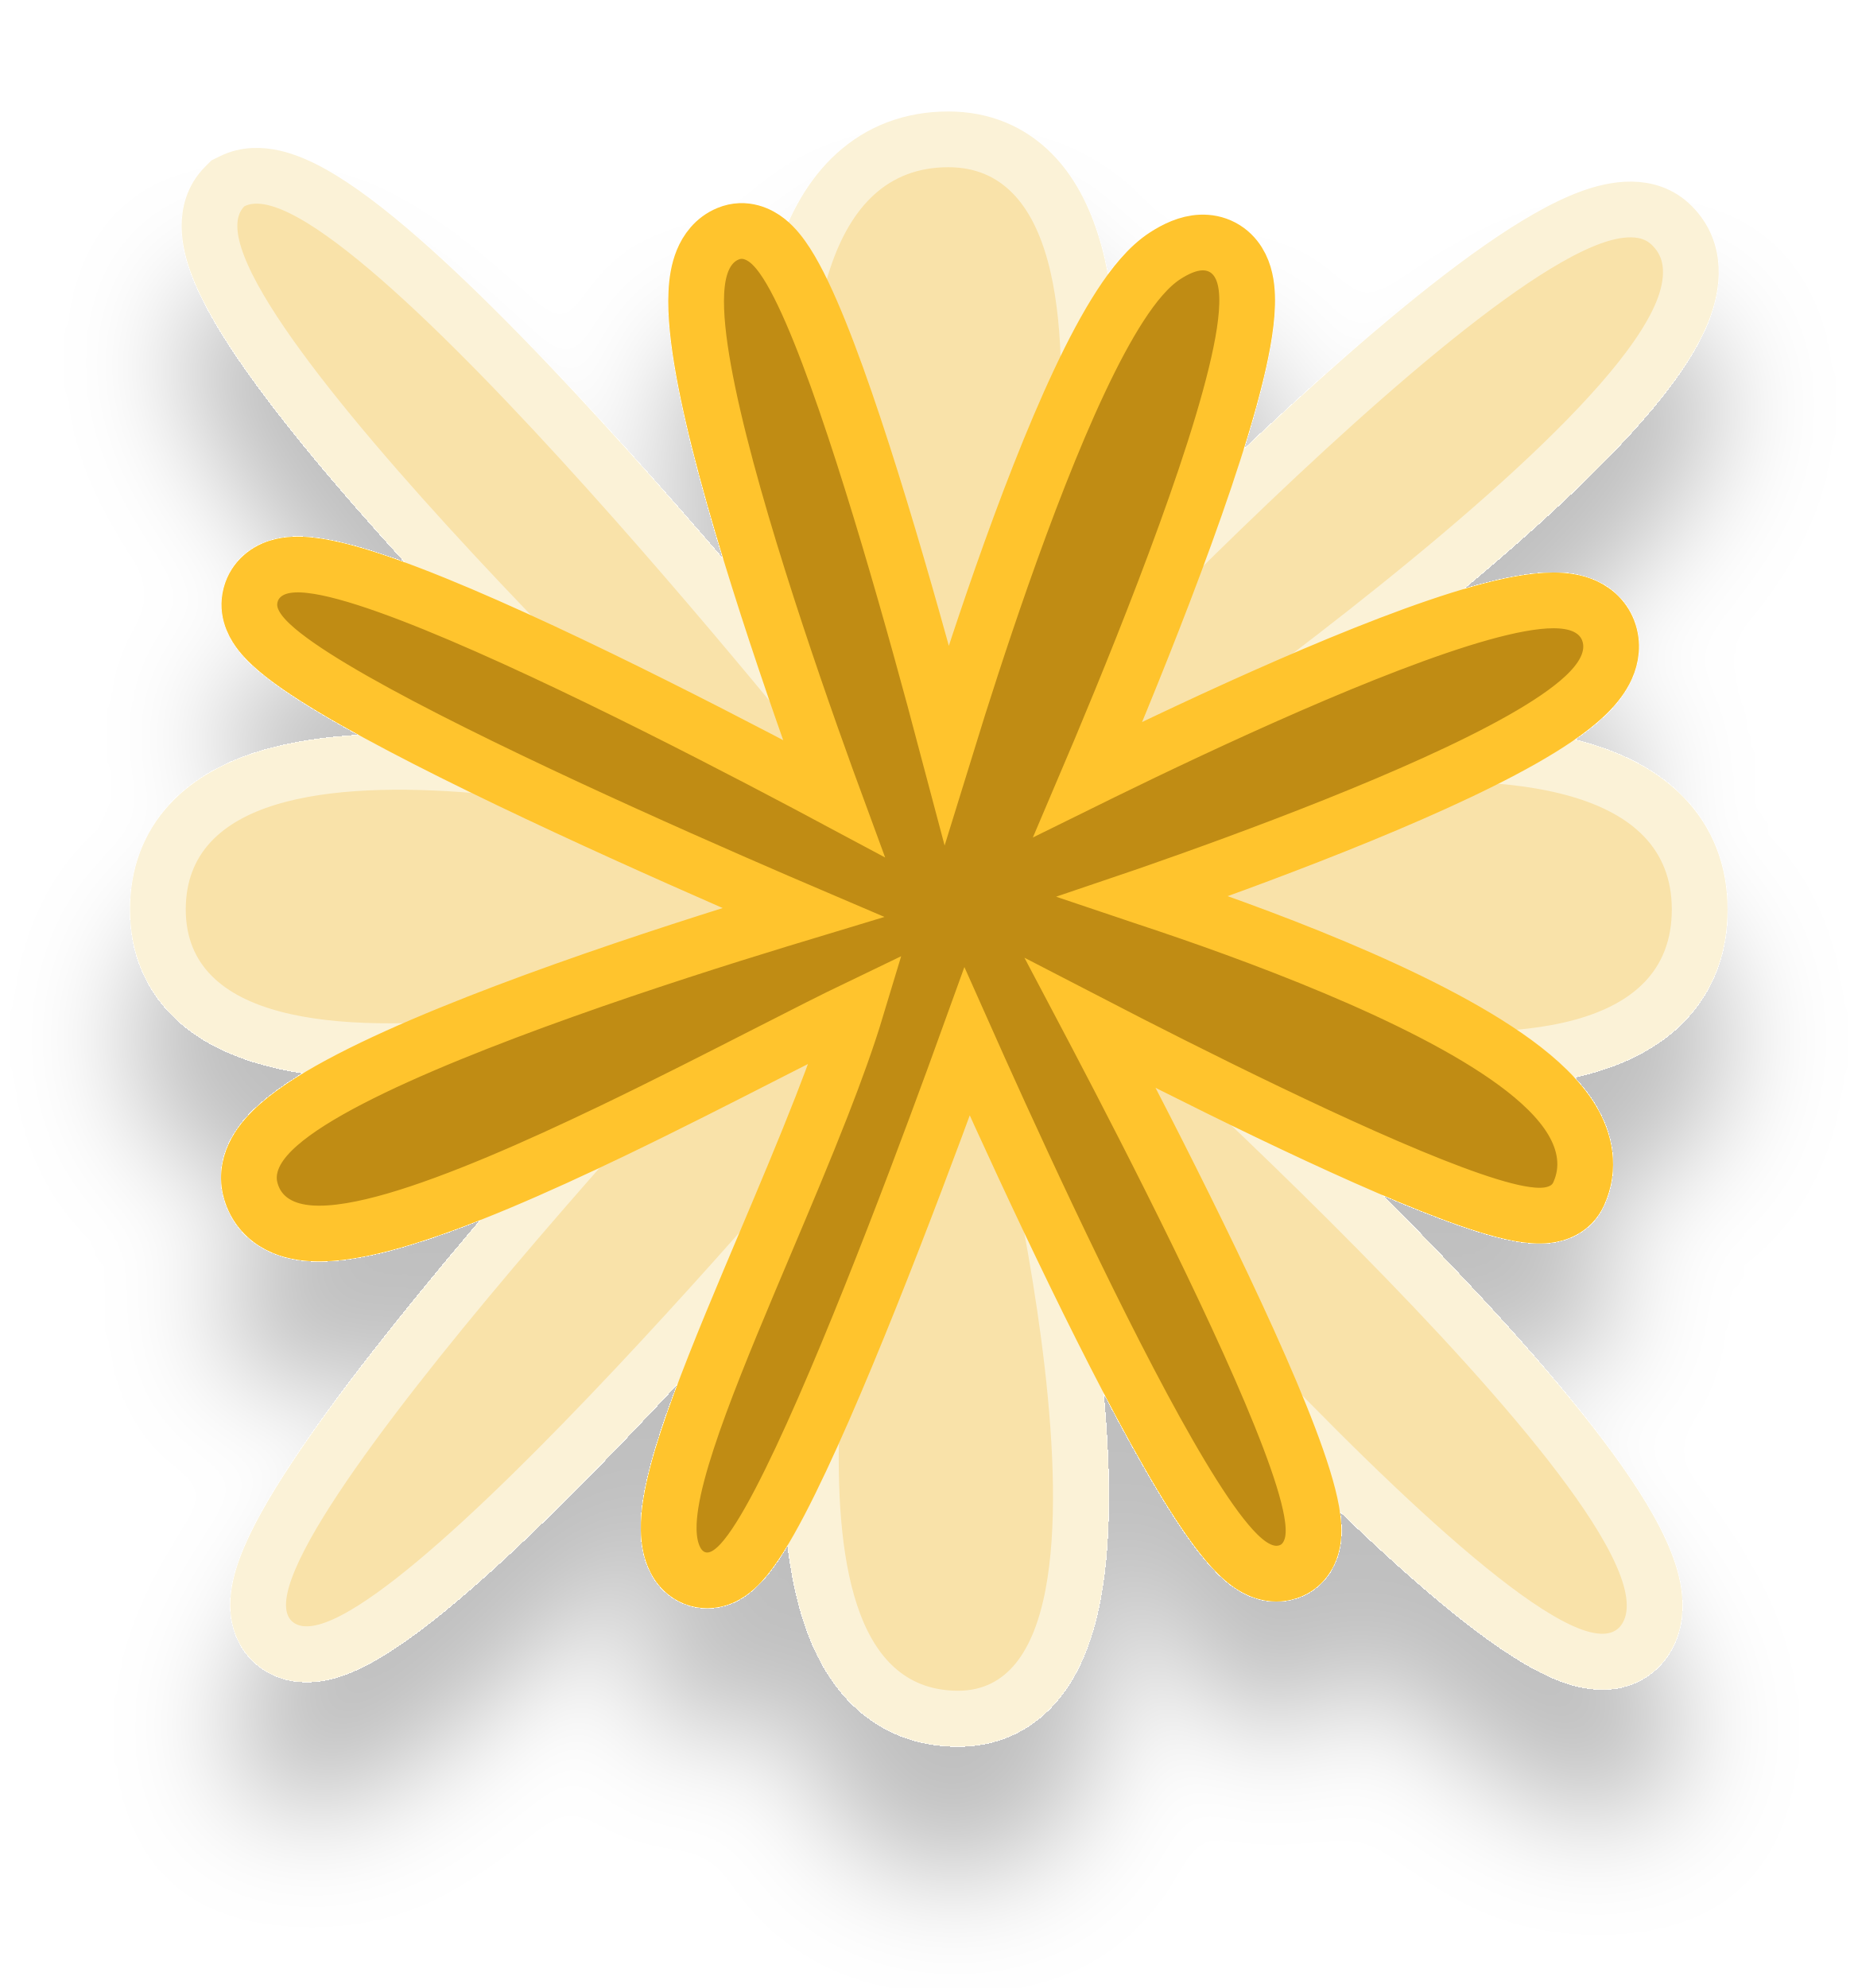
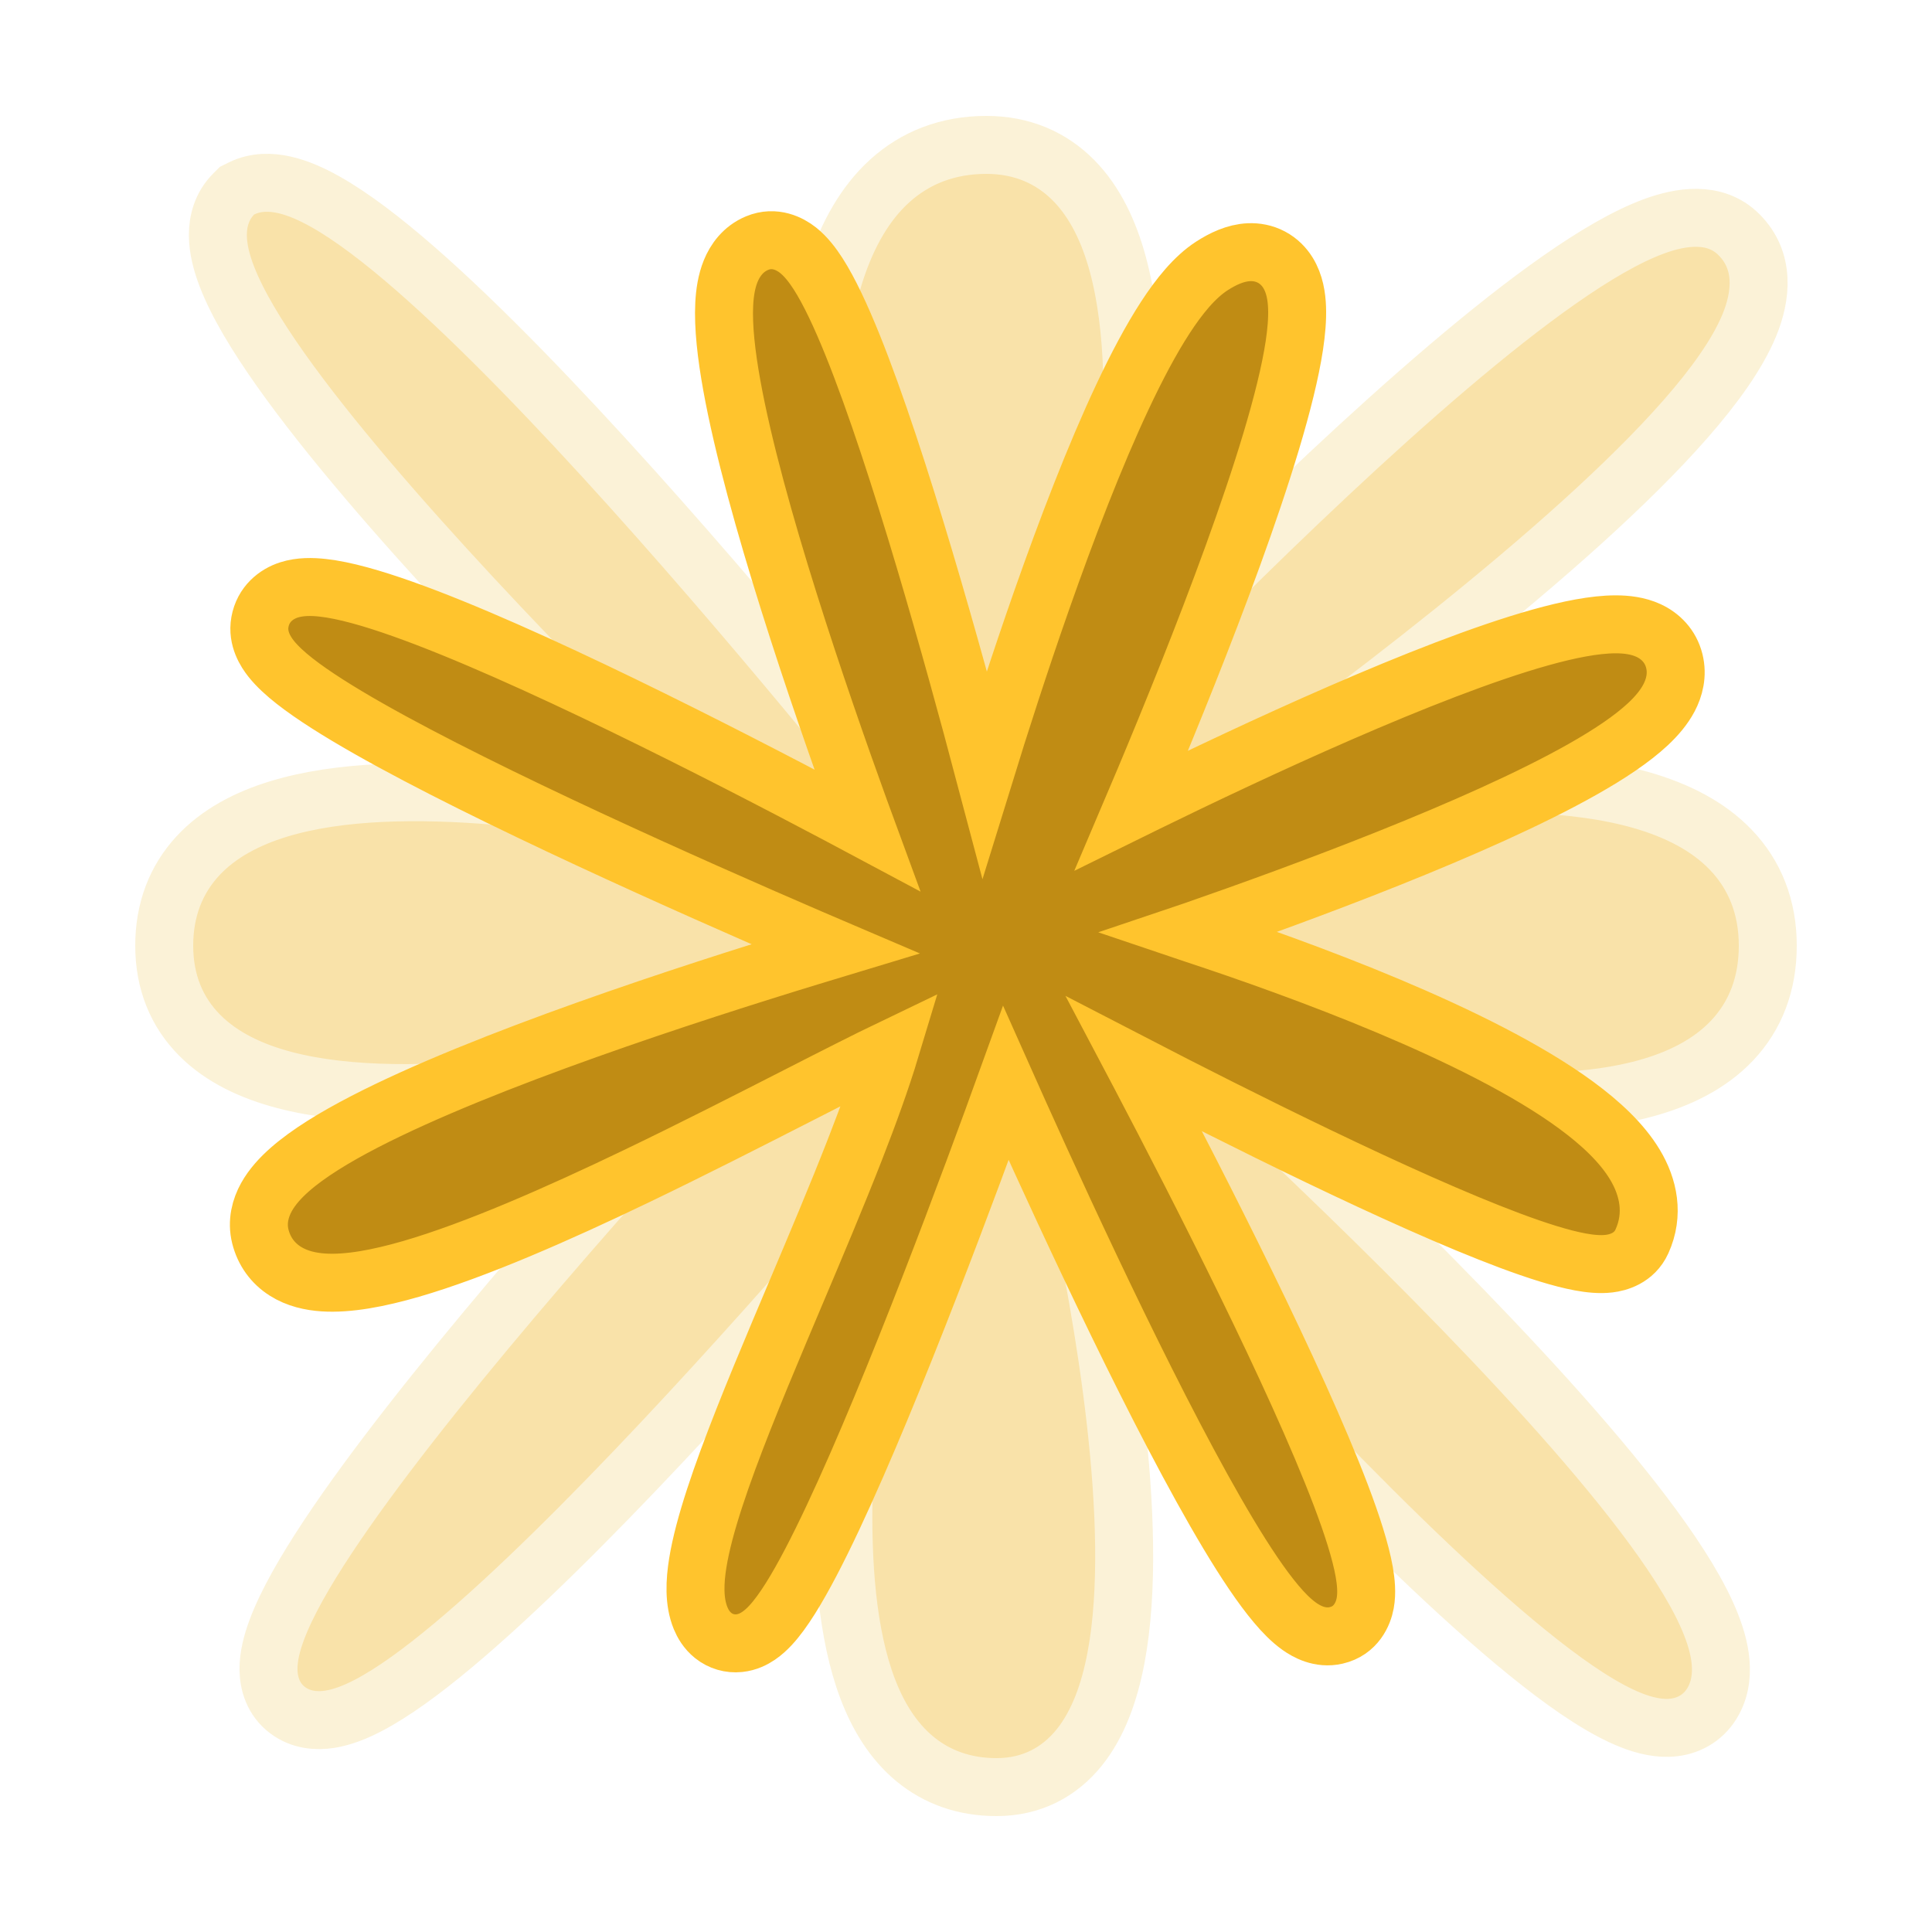
- <svg xmlns="http://www.w3.org/2000/svg" width="100" height="107" viewBox="0 0 100 107" fill="none">
-   <g filter="url(#filter0_d_301_505)">
-     <path d="M35.05 41.779C35.401 42.124 35.738 42.454 36.06 42.769C33.17 42.166 29.419 41.506 25.651 41.192C21.721 40.864 17.606 40.897 14.413 41.874C12.804 42.366 11.321 43.131 10.232 44.312C9.112 45.527 8.5 47.084 8.5 48.949C8.5 50.837 9.153 52.397 10.339 53.588C11.486 54.741 13.04 55.458 14.716 55.9C18.049 56.779 22.353 56.696 26.475 56.256C30.636 55.812 34.779 54.986 37.869 54.274C37.927 54.261 37.984 54.248 38.04 54.235C37.633 54.677 37.197 55.151 36.739 55.652C33.886 58.77 30.122 62.966 26.486 67.266C22.86 71.554 19.326 75.986 16.956 79.567C15.78 81.345 14.836 82.993 14.329 84.352C14.078 85.023 13.891 85.735 13.897 86.413C13.904 87.122 14.135 87.955 14.89 88.521C15.592 89.046 16.406 89.092 17.068 88.989C17.726 88.886 18.399 88.617 19.043 88.282C20.339 87.611 21.851 86.503 23.452 85.164C26.675 82.471 30.533 78.609 34.22 74.691C37.915 70.764 41.475 66.742 44.108 63.704C44.474 63.281 44.823 62.878 45.151 62.496C45.001 63.547 44.839 64.685 44.676 65.894C44.207 69.397 43.756 73.392 43.667 77.165C43.58 80.902 43.842 84.591 44.906 87.399C45.444 88.82 46.221 90.103 47.346 91.036C48.496 91.99 49.919 92.5 51.579 92.5C53.391 92.5 54.833 91.73 55.867 90.443C56.85 89.219 57.424 87.586 57.758 85.839C58.426 82.341 58.234 77.801 57.729 73.413C57.243 69.196 56.452 64.993 55.759 61.757C56.065 62.105 56.386 62.468 56.718 62.845C59.711 66.225 63.739 70.679 67.871 74.956C71.991 79.22 76.26 83.357 79.725 86.073C81.438 87.416 83.061 88.498 84.431 89.038C85.108 89.305 85.877 89.502 86.635 89.413C87.492 89.313 88.241 88.853 88.685 88.04C89.089 87.3 89.13 86.486 89.027 85.755C88.923 85.023 88.659 84.258 88.311 83.497C87.614 81.975 86.465 80.227 85.066 78.38C82.256 74.673 78.238 70.322 74.163 66.195C70.08 62.058 65.902 58.107 62.747 55.193C62.531 54.993 62.319 54.798 62.112 54.608C65.189 55.355 69.111 56.178 73.05 56.648C77.288 57.154 81.719 57.276 85.153 56.34C86.883 55.869 88.477 55.099 89.648 53.863C90.85 52.593 91.5 50.943 91.5 48.949C91.5 46.939 90.821 45.276 89.591 43.99C88.394 42.74 86.764 41.937 84.986 41.423C81.453 40.404 76.881 40.405 72.492 40.798C68.957 41.115 65.434 41.697 62.483 42.28C66.072 39.716 70.724 36.29 75.21 32.686C79.798 29 84.276 25.078 87.253 21.677C88.73 19.991 89.928 18.332 90.549 16.823C91.162 15.332 91.374 13.509 90.007 12.144C88.748 10.886 86.936 11.23 85.63 11.707C84.181 12.237 82.497 13.234 80.723 14.475C77.151 16.973 72.871 20.705 68.784 24.531C64.686 28.367 60.735 32.342 57.812 35.353C57.441 35.736 57.086 36.102 56.75 36.452C57.366 33.405 58.059 29.387 58.402 25.352C58.751 21.253 58.755 16.981 57.858 13.677C57.407 12.017 56.697 10.479 55.576 9.342C54.414 8.163 52.894 7.5 51.053 7.5C49.047 7.5 47.373 8.168 46.051 9.366C44.762 10.535 43.889 12.134 43.295 13.893C42.116 17.386 41.911 21.911 42.107 26.259C42.295 30.416 42.859 34.557 43.396 37.751C43.199 37.512 42.996 37.266 42.788 37.013C40.11 33.772 36.48 29.474 32.681 25.253C28.89 21.042 24.898 16.871 21.5 13.907C19.808 12.432 18.207 11.204 16.813 10.425C16.117 10.037 15.411 9.724 14.726 9.569C14.048 9.415 13.242 9.384 12.488 9.761L12.27 9.869L12.098 10.041C11.472 10.666 11.271 11.465 11.277 12.194C11.283 12.899 11.478 13.63 11.749 14.329C12.291 15.731 13.285 17.375 14.515 19.116C16.993 22.621 20.667 26.848 24.427 30.895C28.198 34.953 32.097 38.875 35.05 41.779Z" fill="#F9E2A9" stroke="#FBF2D7" stroke-width="3" />
-     <path d="M44.492 41.901C44.628 42.275 44.758 42.633 44.883 42.973C44.415 42.723 43.911 42.455 43.374 42.17C40.35 40.568 36.304 38.471 32.232 36.495C28.172 34.526 24.038 32.655 20.851 31.523C19.277 30.964 17.832 30.548 16.708 30.424C16.163 30.363 15.532 30.35 14.957 30.535C14.293 30.748 13.62 31.273 13.454 32.196C13.299 33.06 13.762 33.75 14.029 34.089C14.35 34.495 14.785 34.887 15.253 35.254C16.2 35.997 17.533 36.834 19.075 37.71C22.174 39.471 26.331 41.508 30.47 43.433C34.617 45.362 38.778 47.192 41.899 48.539C42.368 48.741 42.813 48.932 43.232 49.111C42.832 49.232 42.41 49.36 41.967 49.495C38.79 50.465 34.56 51.809 30.361 53.306C26.176 54.798 21.967 56.46 18.858 58.068C17.316 58.866 15.959 59.694 15.007 60.53C14.532 60.947 14.09 61.425 13.79 61.965C13.483 62.52 13.283 63.229 13.475 63.999C13.668 64.768 14.118 65.386 14.767 65.797C15.374 66.182 16.072 66.334 16.73 66.379C18.028 66.466 19.616 66.159 21.271 65.68C24.624 64.707 28.867 62.838 32.959 60.872C35.868 59.474 38.759 57.998 41.247 56.729C42.265 56.209 43.215 55.724 44.072 55.293C44.829 54.912 45.506 54.576 46.093 54.294C45.621 55.857 44.982 57.628 44.24 59.528C43.31 61.909 42.245 64.428 41.19 66.923C40.906 67.594 40.622 68.264 40.343 68.929C39.035 72.039 37.801 75.05 36.993 77.526C36.589 78.762 36.275 79.914 36.115 80.908C35.967 81.836 35.905 82.889 36.265 83.759C36.377 84.029 36.57 84.378 36.916 84.654C37.303 84.963 37.781 85.1 38.264 85.05C38.694 85.006 39.035 84.824 39.264 84.669C39.501 84.508 39.708 84.314 39.883 84.126C40.548 83.411 41.262 82.219 41.974 80.859C43.434 78.07 45.184 73.976 46.856 69.8C48.534 65.61 50.153 61.287 51.352 58.015C51.609 57.312 51.847 56.657 52.062 56.062C52.274 56.538 52.505 57.052 52.751 57.6C54.095 60.587 55.922 64.566 57.848 68.526C59.771 72.478 61.81 76.445 63.576 79.391C64.454 80.856 65.298 82.124 66.053 83.02C66.425 83.463 66.828 83.877 67.251 84.178C67.619 84.439 68.32 84.842 69.163 84.647C70.192 84.409 70.562 83.533 70.663 82.979C70.76 82.447 70.702 81.867 70.612 81.355C70.424 80.294 69.98 78.916 69.403 77.395C68.236 74.322 66.396 70.331 64.479 66.405C62.557 62.469 60.539 58.56 59.003 55.637C58.902 55.446 58.804 55.26 58.708 55.078C61.299 56.419 64.766 58.18 68.273 59.863C71.777 61.545 75.357 63.168 78.151 64.212C79.536 64.73 80.799 65.134 81.791 65.317C82.275 65.406 82.802 65.465 83.29 65.406C83.734 65.353 84.587 65.136 84.986 64.255C85.626 62.846 85.327 61.449 84.621 60.277C83.944 59.152 82.839 58.126 81.582 57.202C79.051 55.343 75.454 53.582 71.87 52.075C68.261 50.558 64.567 49.258 61.782 48.339C61.7 48.312 61.618 48.285 61.538 48.258C61.615 48.232 61.693 48.205 61.772 48.177C64.542 47.215 68.231 45.886 71.893 44.421C75.541 42.962 79.216 41.347 81.932 39.809C83.279 39.047 84.471 38.259 85.31 37.472C85.728 37.079 86.121 36.629 86.387 36.123C86.659 35.606 86.843 34.938 86.661 34.211C86.467 33.435 85.936 32.916 85.328 32.635C84.779 32.381 84.17 32.315 83.628 32.315C82.533 32.315 81.168 32.593 79.721 32.998C76.787 33.82 73.035 35.307 69.38 36.898C65.711 38.495 62.08 40.223 59.371 41.549C59.093 41.685 58.824 41.818 58.566 41.945C58.78 41.442 59.01 40.9 59.251 40.326C60.601 37.107 62.327 32.857 63.815 28.752C65.29 24.684 66.578 20.639 66.995 17.882C67.1 17.184 67.158 16.517 67.136 15.924C67.116 15.367 67.02 14.691 66.663 14.116C66.471 13.807 66.193 13.512 65.81 13.309C65.427 13.106 65.022 13.038 64.644 13.054C63.943 13.085 63.286 13.405 62.73 13.763C61.831 14.342 61.026 15.345 60.313 16.442C59.575 17.578 58.834 18.98 58.108 20.523C56.654 23.614 55.205 27.4 53.923 31.05C52.77 34.336 51.743 37.538 50.963 40.065C50.152 37.002 49.046 32.952 47.849 28.936C46.642 24.888 45.33 20.832 44.125 17.848C43.528 16.37 42.927 15.078 42.345 14.171C42.061 13.73 41.717 13.275 41.302 12.947C40.894 12.625 40.106 12.203 39.191 12.582C38.458 12.885 38.044 13.484 37.822 14.028C37.604 14.561 37.515 15.161 37.486 15.741C37.427 16.906 37.593 18.369 37.879 19.952C38.456 23.145 39.592 27.197 40.832 31.139C42.075 35.095 43.44 38.994 44.492 41.901Z" fill="#C08C14" stroke="#FFC42D" stroke-width="3" />
-   </g>
-   <defs>
-     <filter id="filter0_d_301_505" x="-6" y="0" width="112" height="113" filterUnits="userSpaceOnUse" color-interpolation-filters="sRGB">
-       <feFlood flood-opacity="0" result="BackgroundImageFix" />
-       <feColorMatrix in="SourceAlpha" type="matrix" values="0 0 0 0 0 0 0 0 0 0 0 0 0 0 0 0 0 0 127 0" result="hardAlpha" />
-       <feOffset dy="7" />
-       <feGaussianBlur stdDeviation="3" />
-       <feComposite in2="hardAlpha" operator="out" />
-       <feColorMatrix type="matrix" values="0 0 0 0 0 0 0 0 0 0 0 0 0 0 0 0 0 0 0.25 0" />
-       <feBlend mode="normal" in2="BackgroundImageFix" result="effect1_dropShadow_301_505" />
-       <feBlend mode="normal" in="SourceGraphic" in2="effect1_dropShadow_301_505" result="shape" />
-     </filter>
-   </defs>
+ <svg xmlns="http://www.w3.org/2000/svg" width="100" height="100" viewBox="0 0 100 100" fill="none">
+   <path d="M55.759 61.757C56.065 62.105 56.386 62.468 56.718 62.845C59.711 66.225 63.739 70.679 67.871 74.956C71.991 79.22 76.26 83.357 79.725 86.073C81.438 87.416 83.061 88.498 84.431 89.038C85.108 89.305 85.877 89.502 86.635 89.413C87.492 89.313 88.241 88.853 88.685 88.04C89.089 87.3 89.13 86.486 89.027 85.755C88.923 85.023 88.659 84.258 88.311 83.497C87.614 81.975 86.465 80.227 85.066 78.38C82.256 74.673 78.238 70.322 74.163 66.195C70.08 62.058 65.902 58.107 62.747 55.193C62.531 54.993 62.319 54.798 62.112 54.608C65.189 55.355 69.111 56.178 73.05 56.648C77.288 57.154 81.719 57.276 85.153 56.34C86.883 55.869 88.477 55.099 89.648 53.863C90.85 52.593 91.5 50.943 91.5 48.949C91.5 46.939 90.821 45.276 89.591 43.99C88.394 42.74 86.764 41.937 84.986 41.423C81.453 40.404 76.881 40.405 72.492 40.798C68.957 41.115 65.434 41.697 62.483 42.28C66.072 39.716 70.724 36.29 75.21 32.686C79.798 29 84.276 25.078 87.253 21.677C88.73 19.991 89.928 18.332 90.549 16.823C91.162 15.332 91.374 13.509 90.007 12.144C88.748 10.886 86.936 11.23 85.63 11.707C84.181 12.237 82.497 13.234 80.723 14.475C77.151 16.973 72.871 20.705 68.784 24.531C64.686 28.367 60.735 32.342 57.812 35.353C57.441 35.736 57.086 36.102 56.75 36.452C57.366 33.405 58.059 29.387 58.402 25.352C58.751 21.253 58.755 16.981 57.858 13.677C57.407 12.017 56.697 10.479 55.576 9.342C54.414 8.163 52.894 7.5 51.053 7.5C49.047 7.5 47.373 8.168 46.051 9.366C44.762 10.535 43.889 12.134 43.295 13.893C42.116 17.386 41.911 21.911 42.107 26.259C42.295 30.416 42.859 34.557 43.396 37.751C43.199 37.512 42.996 37.266 42.788 37.013C40.11 33.772 36.48 29.474 32.681 25.253C28.89 21.042 24.898 16.871 21.5 13.907C19.808 12.432 18.207 11.204 16.813 10.425C16.117 10.037 15.411 9.724 14.726 9.569C14.048 9.415 13.242 9.384 12.488 9.761L12.27 9.869L12.098 10.041C11.472 10.666 11.271 11.465 11.277 12.194C11.283 12.899 11.478 13.63 11.749 14.329C12.291 15.731 13.285 17.375 14.515 19.116C16.993 22.621 20.667 26.848 24.427 30.895C28.198 34.953 32.097 38.875 35.05 41.779C35.401 42.124 35.738 42.454 36.06 42.769C33.17 42.166 29.419 41.506 25.651 41.192C21.721 40.864 17.606 40.897 14.413 41.874C12.804 42.366 11.321 43.131 10.232 44.312C9.112 45.527 8.5 47.084 8.5 48.949C8.5 50.837 9.153 52.397 10.339 53.588C11.486 54.741 13.04 55.458 14.716 55.9C18.049 56.779 22.353 56.696 26.475 56.256C30.636 55.812 34.779 54.986 37.869 54.274C37.927 54.261 37.984 54.248 38.04 54.235C37.633 54.677 37.197 55.151 36.739 55.652C33.886 58.77 30.122 62.966 26.486 67.266C22.86 71.554 19.326 75.986 16.956 79.567C15.78 81.345 14.836 82.993 14.329 84.352C14.078 85.023 13.891 85.735 13.897 86.413C13.904 87.122 14.135 87.955 14.89 88.521C15.592 89.046 16.406 89.092 17.068 88.989C17.726 88.886 18.399 88.617 19.043 88.282C20.339 87.611 21.851 86.503 23.452 85.164C26.675 82.471 30.533 78.609 34.22 74.691C37.915 70.764 41.475 66.742 44.108 63.704C44.474 63.281 44.823 62.878 45.151 62.496C45.001 63.547 44.839 64.685 44.676 65.894C44.207 69.397 43.756 73.392 43.667 77.165C43.58 80.902 43.842 84.591 44.906 87.399C45.444 88.82 46.221 90.103 47.346 91.036C48.496 91.99 49.919 92.5 51.579 92.5C53.391 92.5 54.833 91.73 55.867 90.443C56.85 89.219 57.424 87.586 57.758 85.839C58.426 82.341 58.234 77.801 57.729 73.413C57.243 69.196 56.452 64.993 55.759 61.757Z" fill="#F9E2A9" stroke="#FBF2D7" stroke-width="3" />
+   <path d="M58.708 55.078C61.299 56.419 64.766 58.18 68.273 59.863C71.777 61.545 75.357 63.168 78.151 64.212C79.536 64.73 80.799 65.134 81.791 65.317C82.275 65.406 82.802 65.465 83.29 65.406C83.734 65.353 84.587 65.136 84.986 64.255C85.626 62.846 85.327 61.449 84.621 60.277C83.944 59.152 82.839 58.126 81.582 57.202C79.051 55.343 75.454 53.582 71.87 52.075C68.261 50.558 64.567 49.258 61.782 48.339C61.7 48.312 61.618 48.285 61.538 48.258C61.615 48.232 61.693 48.205 61.772 48.177C64.542 47.215 68.231 45.886 71.893 44.421C75.541 42.962 79.216 41.347 81.932 39.809C83.279 39.047 84.471 38.259 85.31 37.472C85.728 37.079 86.121 36.629 86.387 36.123C86.659 35.606 86.843 34.938 86.661 34.211C86.467 33.435 85.936 32.916 85.328 32.635C84.779 32.381 84.17 32.315 83.628 32.315C82.533 32.315 81.168 32.593 79.721 32.998C76.787 33.82 73.035 35.307 69.38 36.898C65.711 38.495 62.08 40.223 59.371 41.549C59.093 41.685 58.824 41.818 58.566 41.945C58.78 41.442 59.01 40.9 59.251 40.326C60.601 37.107 62.327 32.857 63.815 28.752C65.29 24.684 66.578 20.639 66.995 17.882C67.1 17.184 67.158 16.517 67.136 15.924C67.116 15.367 67.02 14.691 66.663 14.116C66.471 13.807 66.193 13.512 65.81 13.309C65.427 13.106 65.022 13.038 64.644 13.054C63.943 13.085 63.286 13.405 62.73 13.763C61.831 14.342 61.026 15.345 60.313 16.442C59.575 17.578 58.834 18.98 58.108 20.523C56.654 23.614 55.205 27.4 53.923 31.05C52.77 34.336 51.743 37.538 50.963 40.065C50.152 37.002 49.046 32.952 47.849 28.936C46.642 24.888 45.33 20.832 44.125 17.848C43.528 16.37 42.927 15.078 42.345 14.171C42.061 13.73 41.717 13.275 41.302 12.947C40.894 12.625 40.106 12.203 39.191 12.582C38.458 12.885 38.044 13.484 37.822 14.028C37.604 14.561 37.515 15.161 37.486 15.741C37.427 16.906 37.593 18.369 37.879 19.952C38.456 23.145 39.592 27.197 40.832 31.139C42.075 35.095 43.44 38.994 44.492 41.901C44.628 42.275 44.758 42.633 44.883 42.973C44.415 42.723 43.911 42.455 43.374 42.17C40.35 40.568 36.304 38.471 32.232 36.495C28.172 34.526 24.038 32.655 20.851 31.523C19.277 30.964 17.832 30.548 16.708 30.424C16.163 30.363 15.532 30.35 14.957 30.535C14.293 30.748 13.62 31.273 13.454 32.196C13.299 33.06 13.762 33.75 14.029 34.089C14.35 34.495 14.785 34.887 15.253 35.254C16.2 35.997 17.533 36.834 19.075 37.71C22.174 39.471 26.331 41.508 30.47 43.433C34.617 45.362 38.778 47.192 41.899 48.539C42.368 48.741 42.813 48.932 43.232 49.111C42.832 49.232 42.41 49.36 41.967 49.495C38.79 50.465 34.56 51.809 30.361 53.306C26.176 54.798 21.967 56.46 18.858 58.068C17.316 58.866 15.959 59.694 15.007 60.53C14.532 60.947 14.09 61.425 13.79 61.965C13.483 62.52 13.283 63.229 13.475 63.999C13.668 64.768 14.118 65.386 14.767 65.797C15.374 66.182 16.072 66.334 16.73 66.379C18.028 66.466 19.616 66.159 21.271 65.68C24.624 64.707 28.867 62.838 32.959 60.872C35.868 59.474 38.759 57.998 41.247 56.729C42.265 56.209 43.215 55.724 44.072 55.293C44.829 54.912 45.506 54.576 46.093 54.294C45.621 55.857 44.982 57.628 44.24 59.528C43.31 61.909 42.245 64.428 41.19 66.923C40.906 67.594 40.622 68.264 40.343 68.929C39.035 72.039 37.801 75.05 36.993 77.526C36.589 78.762 36.275 79.914 36.115 80.908C35.967 81.836 35.905 82.889 36.265 83.759C36.377 84.029 36.57 84.378 36.916 84.654C37.303 84.963 37.781 85.1 38.264 85.05C38.694 85.006 39.035 84.824 39.264 84.669C39.501 84.508 39.708 84.314 39.883 84.126C40.548 83.411 41.262 82.219 41.974 80.859C43.434 78.07 45.184 73.976 46.856 69.8C48.534 65.61 50.153 61.287 51.352 58.015C51.609 57.312 51.847 56.657 52.062 56.062C52.274 56.538 52.505 57.052 52.751 57.6C54.095 60.587 55.922 64.566 57.848 68.526C59.771 72.478 61.81 76.445 63.576 79.391C64.454 80.856 65.298 82.124 66.053 83.02C66.425 83.463 66.828 83.877 67.251 84.178C67.619 84.439 68.32 84.842 69.163 84.647C70.192 84.409 70.562 83.533 70.663 82.979C70.76 82.447 70.702 81.867 70.612 81.355C70.424 80.294 69.98 78.916 69.403 77.395C68.236 74.322 66.396 70.331 64.479 66.405C62.557 62.469 60.539 58.56 59.003 55.637C58.902 55.446 58.804 55.26 58.708 55.078Z" fill="#C08C14" stroke="#FFC42D" stroke-width="3" />
</svg>
